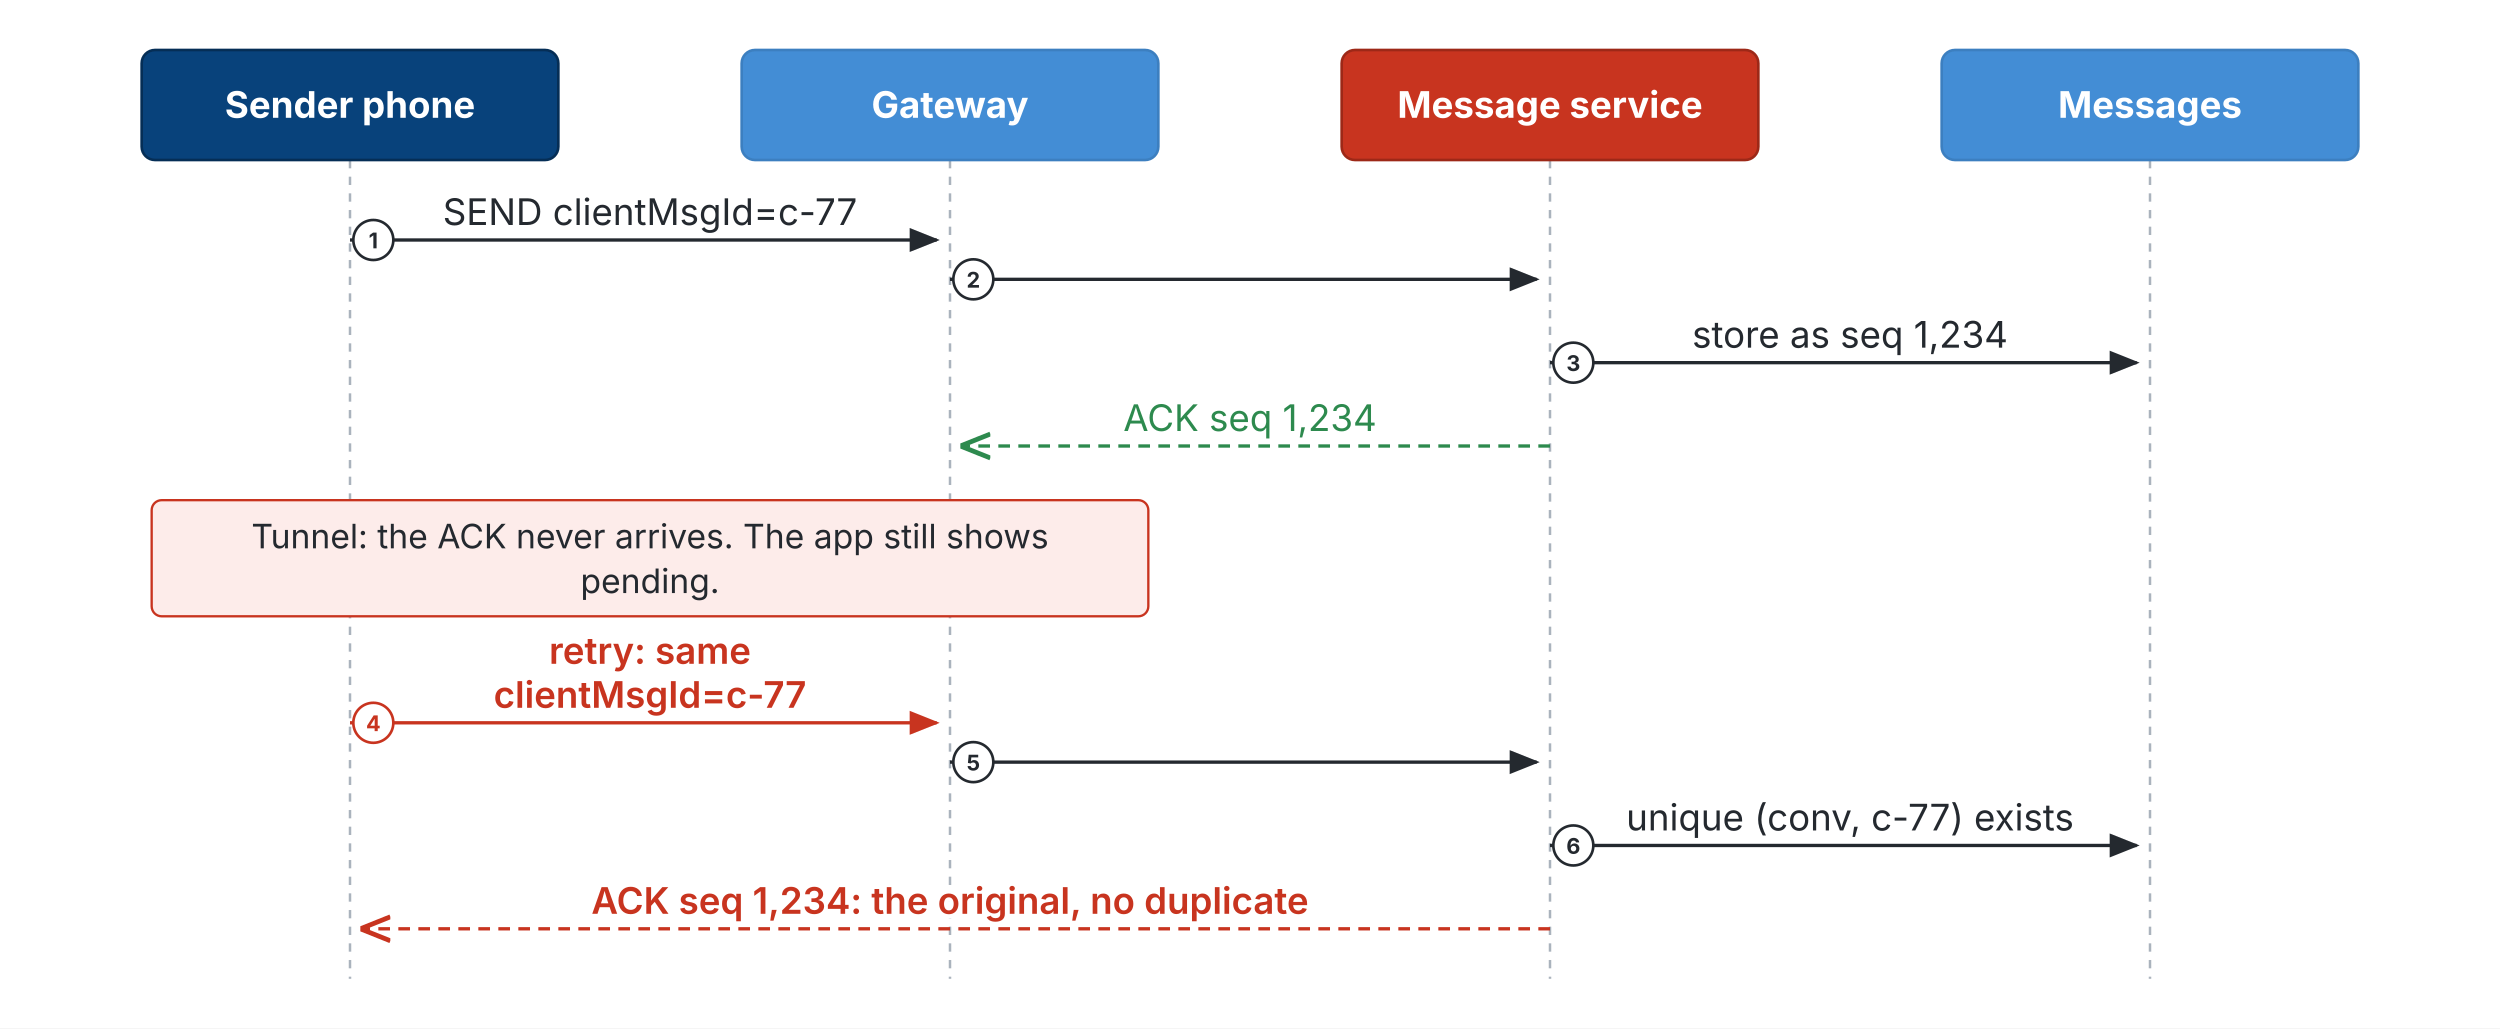
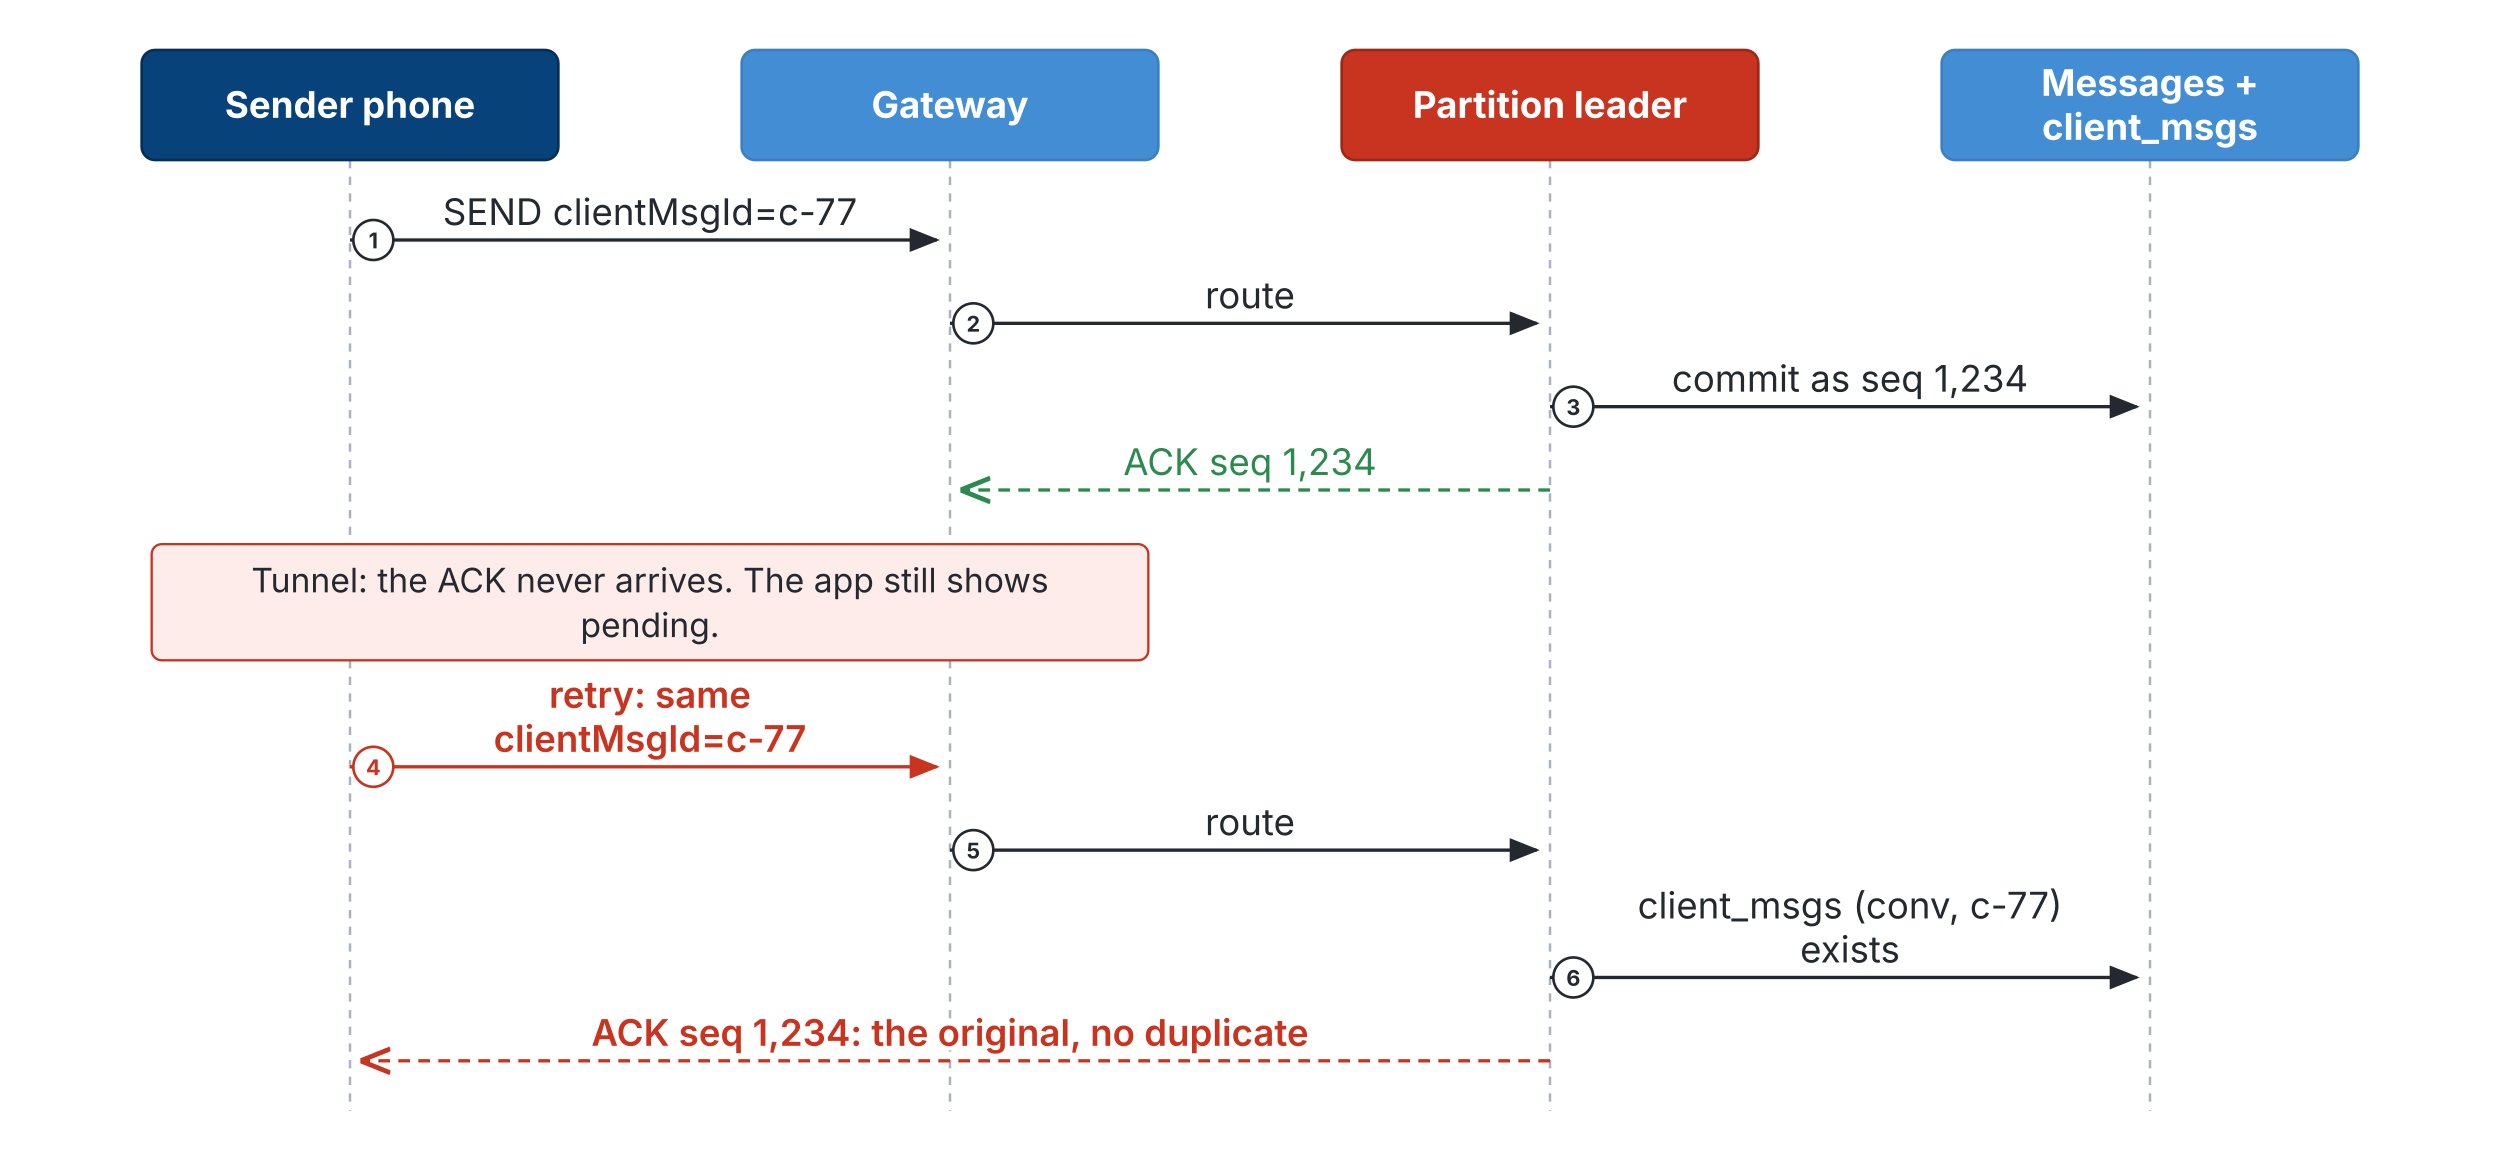
- <svg xmlns="http://www.w3.org/2000/svg" class="seq" viewBox="0 0 1500 617" width="1500" height="617">
+ <svg xmlns="http://www.w3.org/2000/svg" class="seq" viewBox="0 0 1500 696" width="1500" height="696">
  <defs>
-     <marker id="sq-f-24292f" viewBox="0 0 10 10" refX="9" refY="5" markerWidth="9" markerHeight="9" orient="auto">
-       <path d="M0,1 L10,5 L0,9 z" fill="#24292f" />
-     </marker>
-     <marker id="sq-o-24292f" viewBox="0 0 10 10" refX="9" refY="5" markerWidth="9" markerHeight="9" orient="auto">
-       <path d="M0,1 L10,5 L0,9" fill="none" stroke="#24292f" stroke-width="1.6" />
-     </marker>
    <marker id="sq-f-c8341f" viewBox="0 0 10 10" refX="9" refY="5" markerWidth="9" markerHeight="9" orient="auto">
      <path d="M0,1 L10,5 L0,9 z" fill="#c8341f" />
    </marker>
    <marker id="sq-o-c8341f" viewBox="0 0 10 10" refX="9" refY="5" markerWidth="9" markerHeight="9" orient="auto">
      <path d="M0,1 L10,5 L0,9" fill="none" stroke="#c8341f" stroke-width="1.6" />
    </marker>
    <marker id="sq-f-2d8a4e" viewBox="0 0 10 10" refX="9" refY="5" markerWidth="9" markerHeight="9" orient="auto">
      <path d="M0,1 L10,5 L0,9 z" fill="#2d8a4e" />
    </marker>
    <marker id="sq-o-2d8a4e" viewBox="0 0 10 10" refX="9" refY="5" markerWidth="9" markerHeight="9" orient="auto">
      <path d="M0,1 L10,5 L0,9" fill="none" stroke="#2d8a4e" stroke-width="1.6" />
    </marker>
+     <marker id="sq-f-24292f" viewBox="0 0 10 10" refX="9" refY="5" markerWidth="9" markerHeight="9" orient="auto">
+       <path d="M0,1 L10,5 L0,9 z" fill="#24292f" />
+     </marker>
+     <marker id="sq-o-24292f" viewBox="0 0 10 10" refX="9" refY="5" markerWidth="9" markerHeight="9" orient="auto">
+       <path d="M0,1 L10,5 L0,9" fill="none" stroke="#24292f" stroke-width="1.6" />
+     </marker>
  </defs>
-   <rect width="1500" height="617" fill="#ffffff" />
-   <line x1="210.0" y1="96" x2="210.0" y2="587.28" stroke="#aab3bd" stroke-width="1.5" stroke-dasharray="5 5" />
+   <rect width="1500" height="696" fill="#ffffff" />
+   <line x1="210.0" y1="96" x2="210.0" y2="666.48" stroke="#aab3bd" stroke-width="1.5" stroke-dasharray="5 5" />
  <rect x="85.0" y="30" width="250" height="66" rx="8" fill="#08427b" stroke="#052e56" stroke-width="1.6" />
  <text x="210.0" y="70.7" text-anchor="middle" font-family="Inter, Helvetica, Arial, sans-serif" font-size="22" font-weight="700" fill="#ffffff">Sender phone</text>
-   <line x1="570.0" y1="96" x2="570.0" y2="587.28" stroke="#aab3bd" stroke-width="1.5" stroke-dasharray="5 5" />
+   <line x1="570.0" y1="96" x2="570.0" y2="666.48" stroke="#aab3bd" stroke-width="1.5" stroke-dasharray="5 5" />
  <rect x="445.0" y="30" width="250" height="66" rx="8" fill="#438dd5" stroke="#3c7fc0" stroke-width="1.6" />
  <text x="570.0" y="70.7" text-anchor="middle" font-family="Inter, Helvetica, Arial, sans-serif" font-size="22" font-weight="700" fill="#ffffff">Gateway</text>
-   <line x1="930.0" y1="96" x2="930.0" y2="587.28" stroke="#aab3bd" stroke-width="1.5" stroke-dasharray="5 5" />
+   <line x1="930.0" y1="96" x2="930.0" y2="666.48" stroke="#aab3bd" stroke-width="1.5" stroke-dasharray="5 5" />
  <rect x="805.0" y="30" width="250" height="66" rx="8" fill="#c8341f" stroke="#9d2817" stroke-width="1.6" />
-   <text x="930.0" y="70.7" text-anchor="middle" font-family="Inter, Helvetica, Arial, sans-serif" font-size="22" font-weight="700" fill="#ffffff">Message service</text>
-   <line x1="1290.0" y1="96" x2="1290.0" y2="587.28" stroke="#aab3bd" stroke-width="1.5" stroke-dasharray="5 5" />
+   <text x="930.0" y="70.7" text-anchor="middle" font-family="Inter, Helvetica, Arial, sans-serif" font-size="22" font-weight="700" fill="#ffffff">Partition leader</text>
+   <line x1="1290.0" y1="96" x2="1290.0" y2="666.48" stroke="#aab3bd" stroke-width="1.5" stroke-dasharray="5 5" />
  <rect x="1165.0" y="30" width="250" height="66" rx="8" fill="#438dd5" stroke="#3c7fc0" stroke-width="1.6" />
-   <text x="1290.0" y="70.7" text-anchor="middle" font-family="Inter, Helvetica, Arial, sans-serif" font-size="22" font-weight="700" fill="#ffffff">Messages</text>
+   <text x="1290.0" y="57.5" text-anchor="middle" font-family="Inter, Helvetica, Arial, sans-serif" font-size="22" font-weight="700" fill="#ffffff">Messages +</text>
+   <text x="1290.0" y="83.9" text-anchor="middle" font-family="Inter, Helvetica, Arial, sans-serif" font-size="22" font-weight="700" fill="#ffffff">client_msgs</text>
  <line x1="210.0" y1="144.0" x2="562.0" y2="144.0" stroke="#24292f" stroke-width="2" marker-end="url(#sq-f-24292f)" />
  <circle cx="224.0" cy="144.0" r="12" fill="#ffffff" stroke="#24292f" stroke-width="1.6" />
  <text x="224.0" y="149.0" text-anchor="middle" font-family="Inter, Helvetica, Arial, sans-serif" font-size="13" font-weight="700" fill="#24292f">1</text>
  <text x="390.0" y="135.0" text-anchor="middle" font-family="Inter, Helvetica, Arial, sans-serif" font-size="22" fill="#24292f" font-weight="400" paint-order="stroke" stroke="#ffffff" stroke-width="5" stroke-linejoin="round">SEND clientMsgId=c-77</text>
-   <line x1="570.0" y1="167.6" x2="922.0" y2="167.6" stroke="#24292f" stroke-width="2" marker-end="url(#sq-f-24292f)" />
-   <circle cx="584.0" cy="167.6" r="12" fill="#ffffff" stroke="#24292f" stroke-width="1.6" />
-   <text x="584.0" y="172.6" text-anchor="middle" font-family="Inter, Helvetica, Arial, sans-serif" font-size="13" font-weight="700" fill="#24292f">2</text>
-   <line x1="930.0" y1="217.6" x2="1282.0" y2="217.6" stroke="#24292f" stroke-width="2" marker-end="url(#sq-f-24292f)" />
-   <circle cx="944.0" cy="217.6" r="12" fill="#ffffff" stroke="#24292f" stroke-width="1.6" />
-   <text x="944.0" y="222.6" text-anchor="middle" font-family="Inter, Helvetica, Arial, sans-serif" font-size="13" font-weight="700" fill="#24292f">3</text>
-   <text x="1110.0" y="208.6" text-anchor="middle" font-family="Inter, Helvetica, Arial, sans-serif" font-size="22" fill="#24292f" font-weight="400" paint-order="stroke" stroke="#ffffff" stroke-width="5" stroke-linejoin="round">store as seq 1,234</text>
-   <line x1="930.0" y1="267.6" x2="578.0" y2="267.6" stroke="#2d8a4e" stroke-width="2" stroke-dasharray="7 5" marker-end="url(#sq-o-2d8a4e)" />
-   <text x="750.0" y="258.6" text-anchor="middle" font-family="Inter, Helvetica, Arial, sans-serif" font-size="22" fill="#2d8a4e" font-weight="400" paint-order="stroke" stroke="#ffffff" stroke-width="5" stroke-linejoin="round">ACK seq 1,234</text>
-   <rect x="91.0" y="300.1" width="598.0" height="69.68" rx="6" fill="#fdecea" stroke="#c8341f" stroke-width="1.4" />
-   <text x="390.0" y="329.0" text-anchor="middle" font-family="Inter, Helvetica, Arial, sans-serif" font-size="20.2" fill="#24292f">Tunnel: the ACK never arrives. The app still shows</text>
-   <text x="390.0" y="355.84" text-anchor="middle" font-family="Inter, Helvetica, Arial, sans-serif" font-size="20.2" fill="#24292f">pending.</text>
-   <line x1="210.0" y1="433.68" x2="562.0" y2="433.68" stroke="#c8341f" stroke-width="2" marker-end="url(#sq-f-c8341f)" />
-   <circle cx="224.0" cy="433.68" r="12" fill="#ffffff" stroke="#c8341f" stroke-width="1.6" />
-   <text x="224.0" y="438.68" text-anchor="middle" font-family="Inter, Helvetica, Arial, sans-serif" font-size="13" font-weight="700" fill="#c8341f">4</text>
-   <text x="390.0" y="398.28" text-anchor="middle" font-family="Inter, Helvetica, Arial, sans-serif" font-size="22" fill="#c8341f" font-weight="600" paint-order="stroke" stroke="#ffffff" stroke-width="5" stroke-linejoin="round">retry: same</text>
-   <text x="390.0" y="424.68" text-anchor="middle" font-family="Inter, Helvetica, Arial, sans-serif" font-size="22" fill="#c8341f" font-weight="600" paint-order="stroke" stroke="#ffffff" stroke-width="5" stroke-linejoin="round">clientMsgId=c-77</text>
-   <line x1="570.0" y1="457.28" x2="922.0" y2="457.28" stroke="#24292f" stroke-width="2" marker-end="url(#sq-f-24292f)" />
-   <circle cx="584.0" cy="457.28" r="12" fill="#ffffff" stroke="#24292f" stroke-width="1.6" />
-   <text x="584.0" y="462.28" text-anchor="middle" font-family="Inter, Helvetica, Arial, sans-serif" font-size="13" font-weight="700" fill="#24292f">5</text>
-   <line x1="930.0" y1="507.28" x2="1282.0" y2="507.28" stroke="#24292f" stroke-width="2" marker-end="url(#sq-f-24292f)" />
-   <circle cx="944.0" cy="507.28" r="12" fill="#ffffff" stroke="#24292f" stroke-width="1.6" />
-   <text x="944.0" y="512.28" text-anchor="middle" font-family="Inter, Helvetica, Arial, sans-serif" font-size="13" font-weight="700" fill="#24292f">6</text>
-   <text x="1110.0" y="498.28" text-anchor="middle" font-family="Inter, Helvetica, Arial, sans-serif" font-size="22" fill="#24292f" font-weight="400" paint-order="stroke" stroke="#ffffff" stroke-width="5" stroke-linejoin="round">unique (conv, c-77) exists</text>
-   <line x1="930.0" y1="557.28" x2="218.0" y2="557.28" stroke="#c8341f" stroke-width="2" stroke-dasharray="7 5" marker-end="url(#sq-o-c8341f)" />
-   <text x="570.0" y="548.28" text-anchor="middle" font-family="Inter, Helvetica, Arial, sans-serif" font-size="22" fill="#c8341f" font-weight="600" paint-order="stroke" stroke="#ffffff" stroke-width="5" stroke-linejoin="round">ACK seq 1,234: the original, no duplicate</text>
+   <line x1="570.0" y1="194.0" x2="922.0" y2="194.0" stroke="#24292f" stroke-width="2" marker-end="url(#sq-f-24292f)" />
+   <circle cx="584.0" cy="194.0" r="12" fill="#ffffff" stroke="#24292f" stroke-width="1.6" />
+   <text x="584.0" y="199.0" text-anchor="middle" font-family="Inter, Helvetica, Arial, sans-serif" font-size="13" font-weight="700" fill="#24292f">2</text>
+   <text x="750.0" y="185.0" text-anchor="middle" font-family="Inter, Helvetica, Arial, sans-serif" font-size="22" fill="#24292f" font-weight="400" paint-order="stroke" stroke="#ffffff" stroke-width="5" stroke-linejoin="round">route</text>
+   <line x1="930.0" y1="244.0" x2="1282.0" y2="244.0" stroke="#24292f" stroke-width="2" marker-end="url(#sq-f-24292f)" />
+   <circle cx="944.0" cy="244.0" r="12" fill="#ffffff" stroke="#24292f" stroke-width="1.6" />
+   <text x="944.0" y="249.0" text-anchor="middle" font-family="Inter, Helvetica, Arial, sans-serif" font-size="13" font-weight="700" fill="#24292f">3</text>
+   <text x="1110.0" y="235.0" text-anchor="middle" font-family="Inter, Helvetica, Arial, sans-serif" font-size="22" fill="#24292f" font-weight="400" paint-order="stroke" stroke="#ffffff" stroke-width="5" stroke-linejoin="round">commit as seq 1,234</text>
+   <line x1="930.0" y1="294.0" x2="578.0" y2="294.0" stroke="#2d8a4e" stroke-width="2" stroke-dasharray="7 5" marker-end="url(#sq-o-2d8a4e)" />
+   <text x="750.0" y="285.0" text-anchor="middle" font-family="Inter, Helvetica, Arial, sans-serif" font-size="22" fill="#2d8a4e" font-weight="400" paint-order="stroke" stroke="#ffffff" stroke-width="5" stroke-linejoin="round">ACK seq 1,234</text>
+   <rect x="91.0" y="326.5" width="598.0" height="69.68" rx="6" fill="#fdecea" stroke="#c8341f" stroke-width="1.4" />
+   <text x="390.0" y="355.4" text-anchor="middle" font-family="Inter, Helvetica, Arial, sans-serif" font-size="20.2" fill="#24292f">Tunnel: the ACK never arrives. The app still shows</text>
+   <text x="390.0" y="382.24" text-anchor="middle" font-family="Inter, Helvetica, Arial, sans-serif" font-size="20.2" fill="#24292f">pending.</text>
+   <line x1="210.0" y1="460.08" x2="562.0" y2="460.08" stroke="#c8341f" stroke-width="2" marker-end="url(#sq-f-c8341f)" />
+   <circle cx="224.0" cy="460.08" r="12" fill="#ffffff" stroke="#c8341f" stroke-width="1.6" />
+   <text x="224.0" y="465.08" text-anchor="middle" font-family="Inter, Helvetica, Arial, sans-serif" font-size="13" font-weight="700" fill="#c8341f">4</text>
+   <text x="390.0" y="424.68" text-anchor="middle" font-family="Inter, Helvetica, Arial, sans-serif" font-size="22" fill="#c8341f" font-weight="600" paint-order="stroke" stroke="#ffffff" stroke-width="5" stroke-linejoin="round">retry: same</text>
+   <text x="390.0" y="451.08" text-anchor="middle" font-family="Inter, Helvetica, Arial, sans-serif" font-size="22" fill="#c8341f" font-weight="600" paint-order="stroke" stroke="#ffffff" stroke-width="5" stroke-linejoin="round">clientMsgId=c-77</text>
+   <line x1="570.0" y1="510.08" x2="922.0" y2="510.08" stroke="#24292f" stroke-width="2" marker-end="url(#sq-f-24292f)" />
+   <circle cx="584.0" cy="510.08" r="12" fill="#ffffff" stroke="#24292f" stroke-width="1.6" />
+   <text x="584.0" y="515.08" text-anchor="middle" font-family="Inter, Helvetica, Arial, sans-serif" font-size="13" font-weight="700" fill="#24292f">5</text>
+   <text x="750.0" y="501.08" text-anchor="middle" font-family="Inter, Helvetica, Arial, sans-serif" font-size="22" fill="#24292f" font-weight="400" paint-order="stroke" stroke="#ffffff" stroke-width="5" stroke-linejoin="round">route</text>
+   <line x1="930.0" y1="586.48" x2="1282.0" y2="586.48" stroke="#24292f" stroke-width="2" marker-end="url(#sq-f-24292f)" />
+   <circle cx="944.0" cy="586.48" r="12" fill="#ffffff" stroke="#24292f" stroke-width="1.6" />
+   <text x="944.0" y="591.48" text-anchor="middle" font-family="Inter, Helvetica, Arial, sans-serif" font-size="13" font-weight="700" fill="#24292f">6</text>
+   <text x="1110.0" y="551.08" text-anchor="middle" font-family="Inter, Helvetica, Arial, sans-serif" font-size="22" fill="#24292f" font-weight="400" paint-order="stroke" stroke="#ffffff" stroke-width="5" stroke-linejoin="round">client_msgs (conv, c-77)</text>
+   <text x="1110.0" y="577.48" text-anchor="middle" font-family="Inter, Helvetica, Arial, sans-serif" font-size="22" fill="#24292f" font-weight="400" paint-order="stroke" stroke="#ffffff" stroke-width="5" stroke-linejoin="round">exists</text>
+   <line x1="930.0" y1="636.48" x2="218.0" y2="636.48" stroke="#c8341f" stroke-width="2" stroke-dasharray="7 5" marker-end="url(#sq-o-c8341f)" />
+   <text x="570.0" y="627.48" text-anchor="middle" font-family="Inter, Helvetica, Arial, sans-serif" font-size="22" fill="#c8341f" font-weight="600" paint-order="stroke" stroke="#ffffff" stroke-width="5" stroke-linejoin="round">ACK seq 1,234: the original, no duplicate</text>
</svg>
